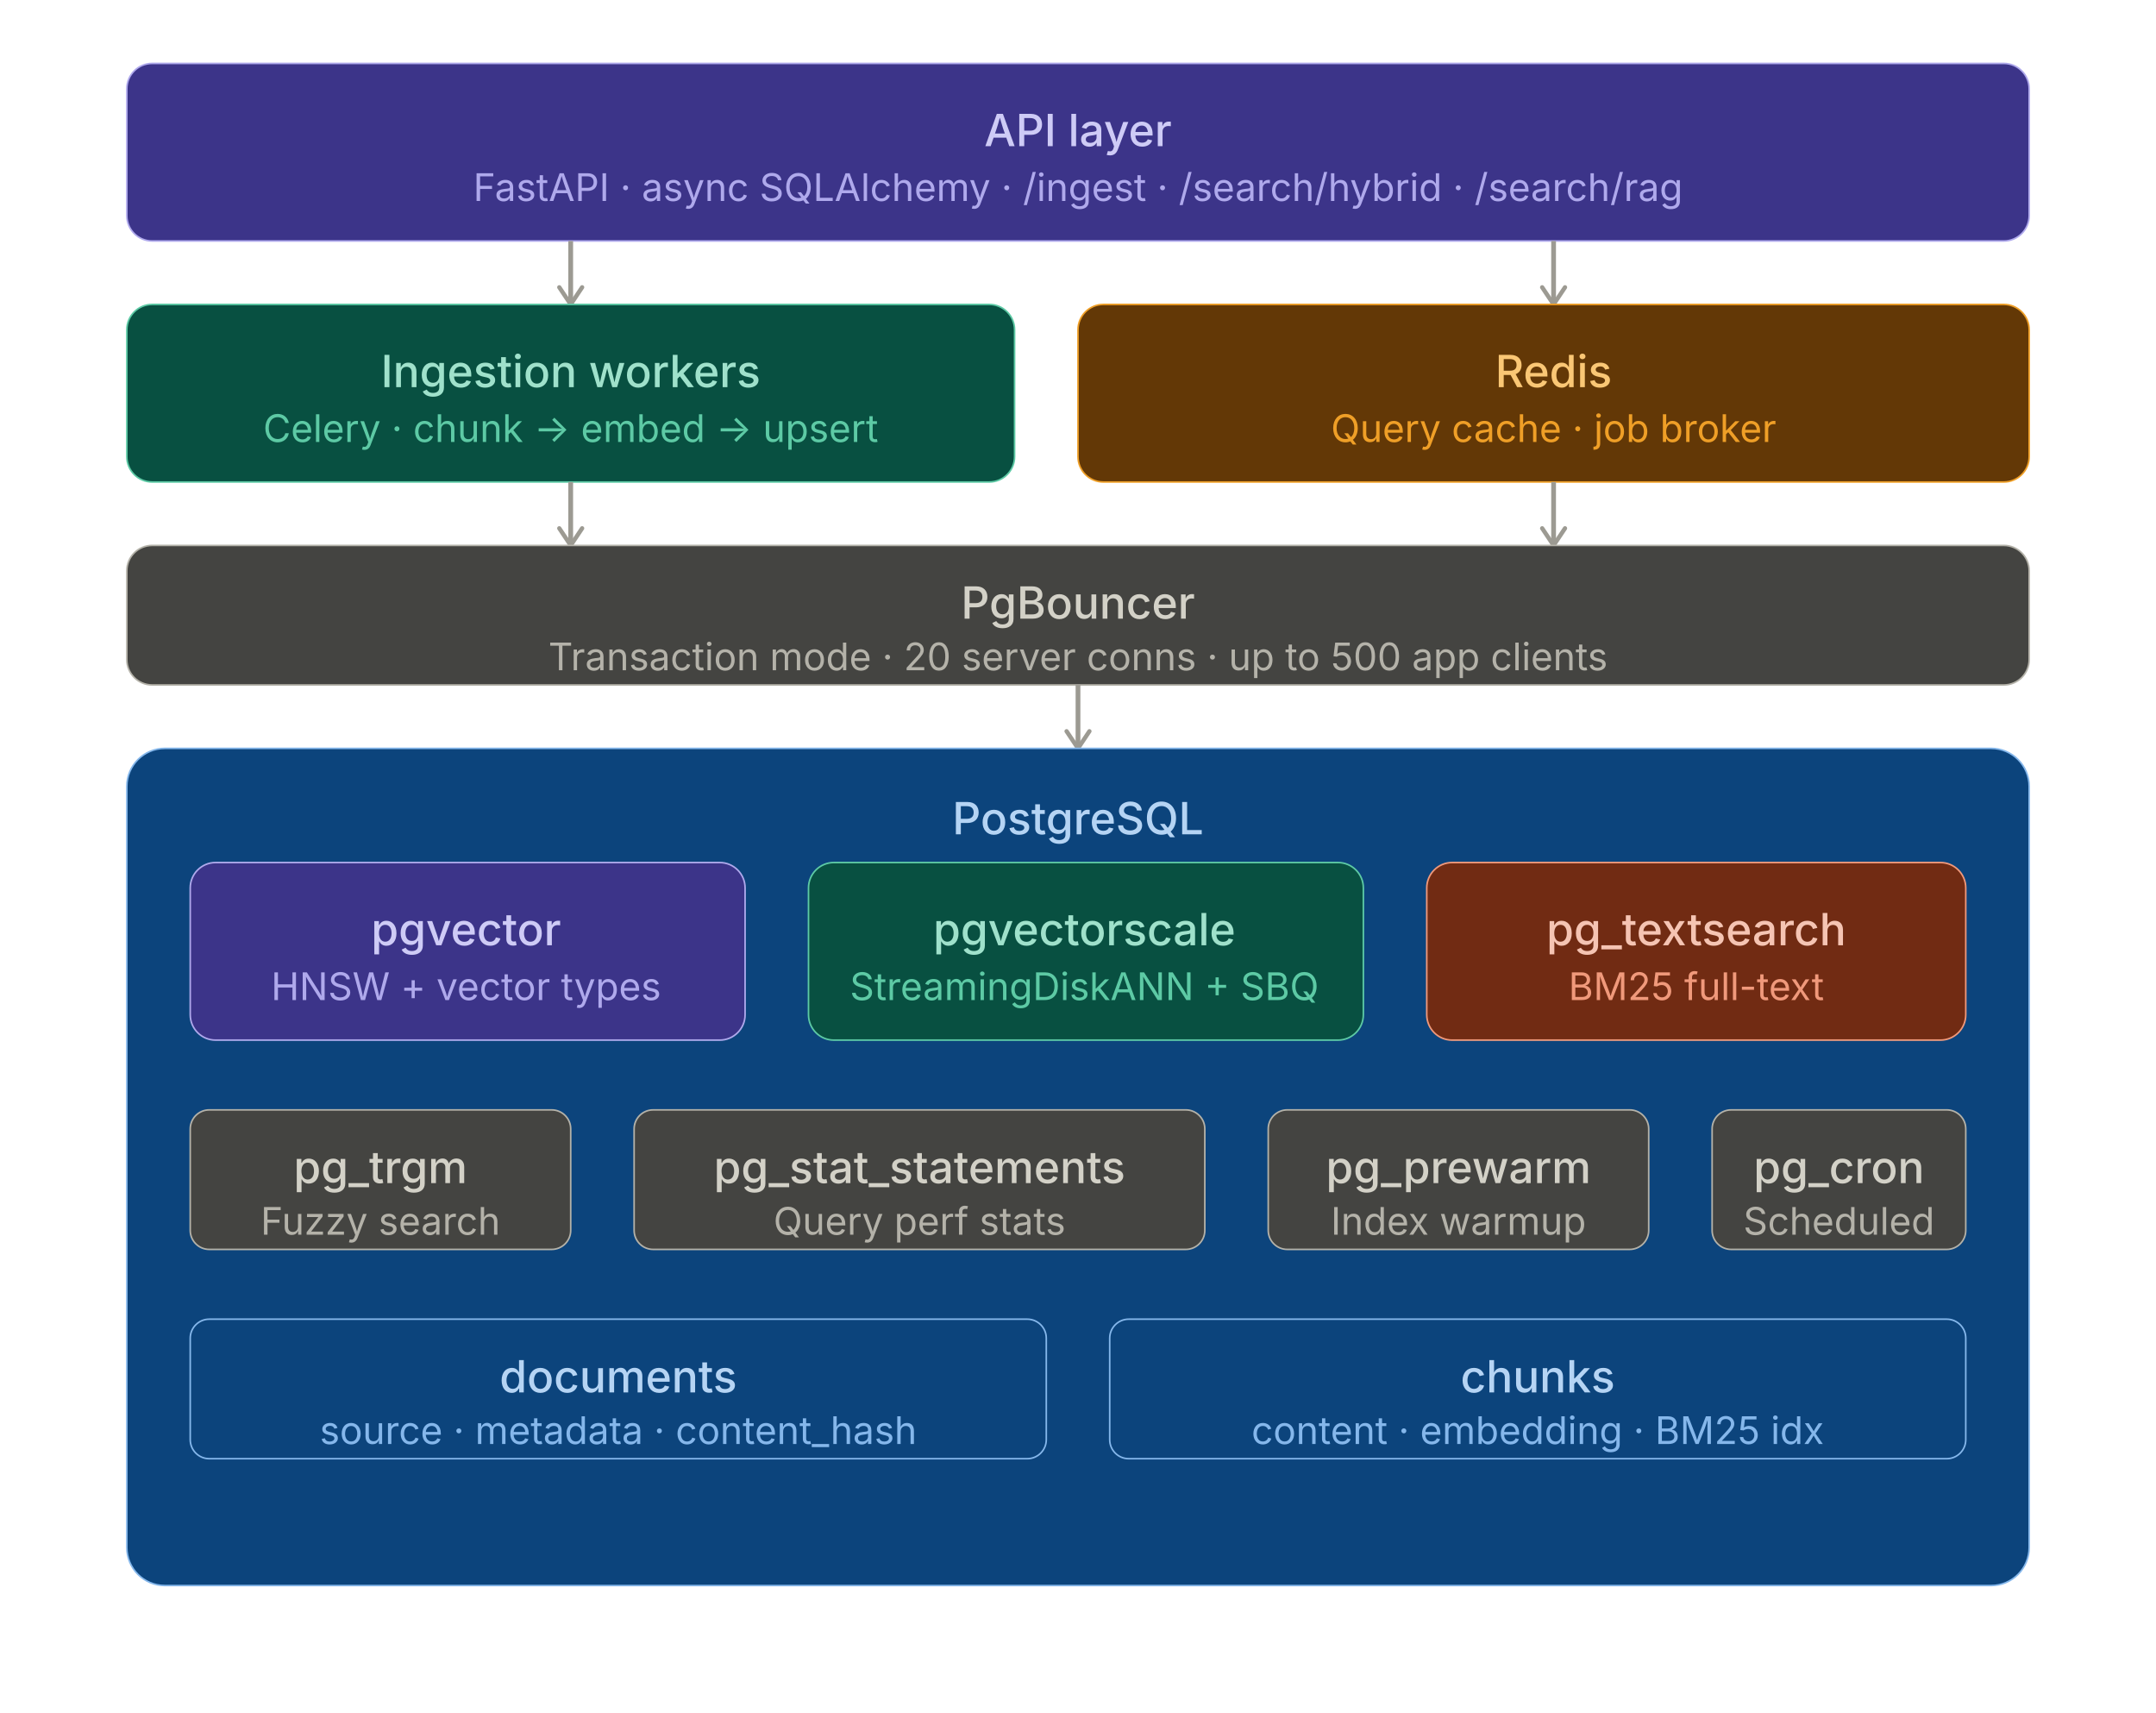
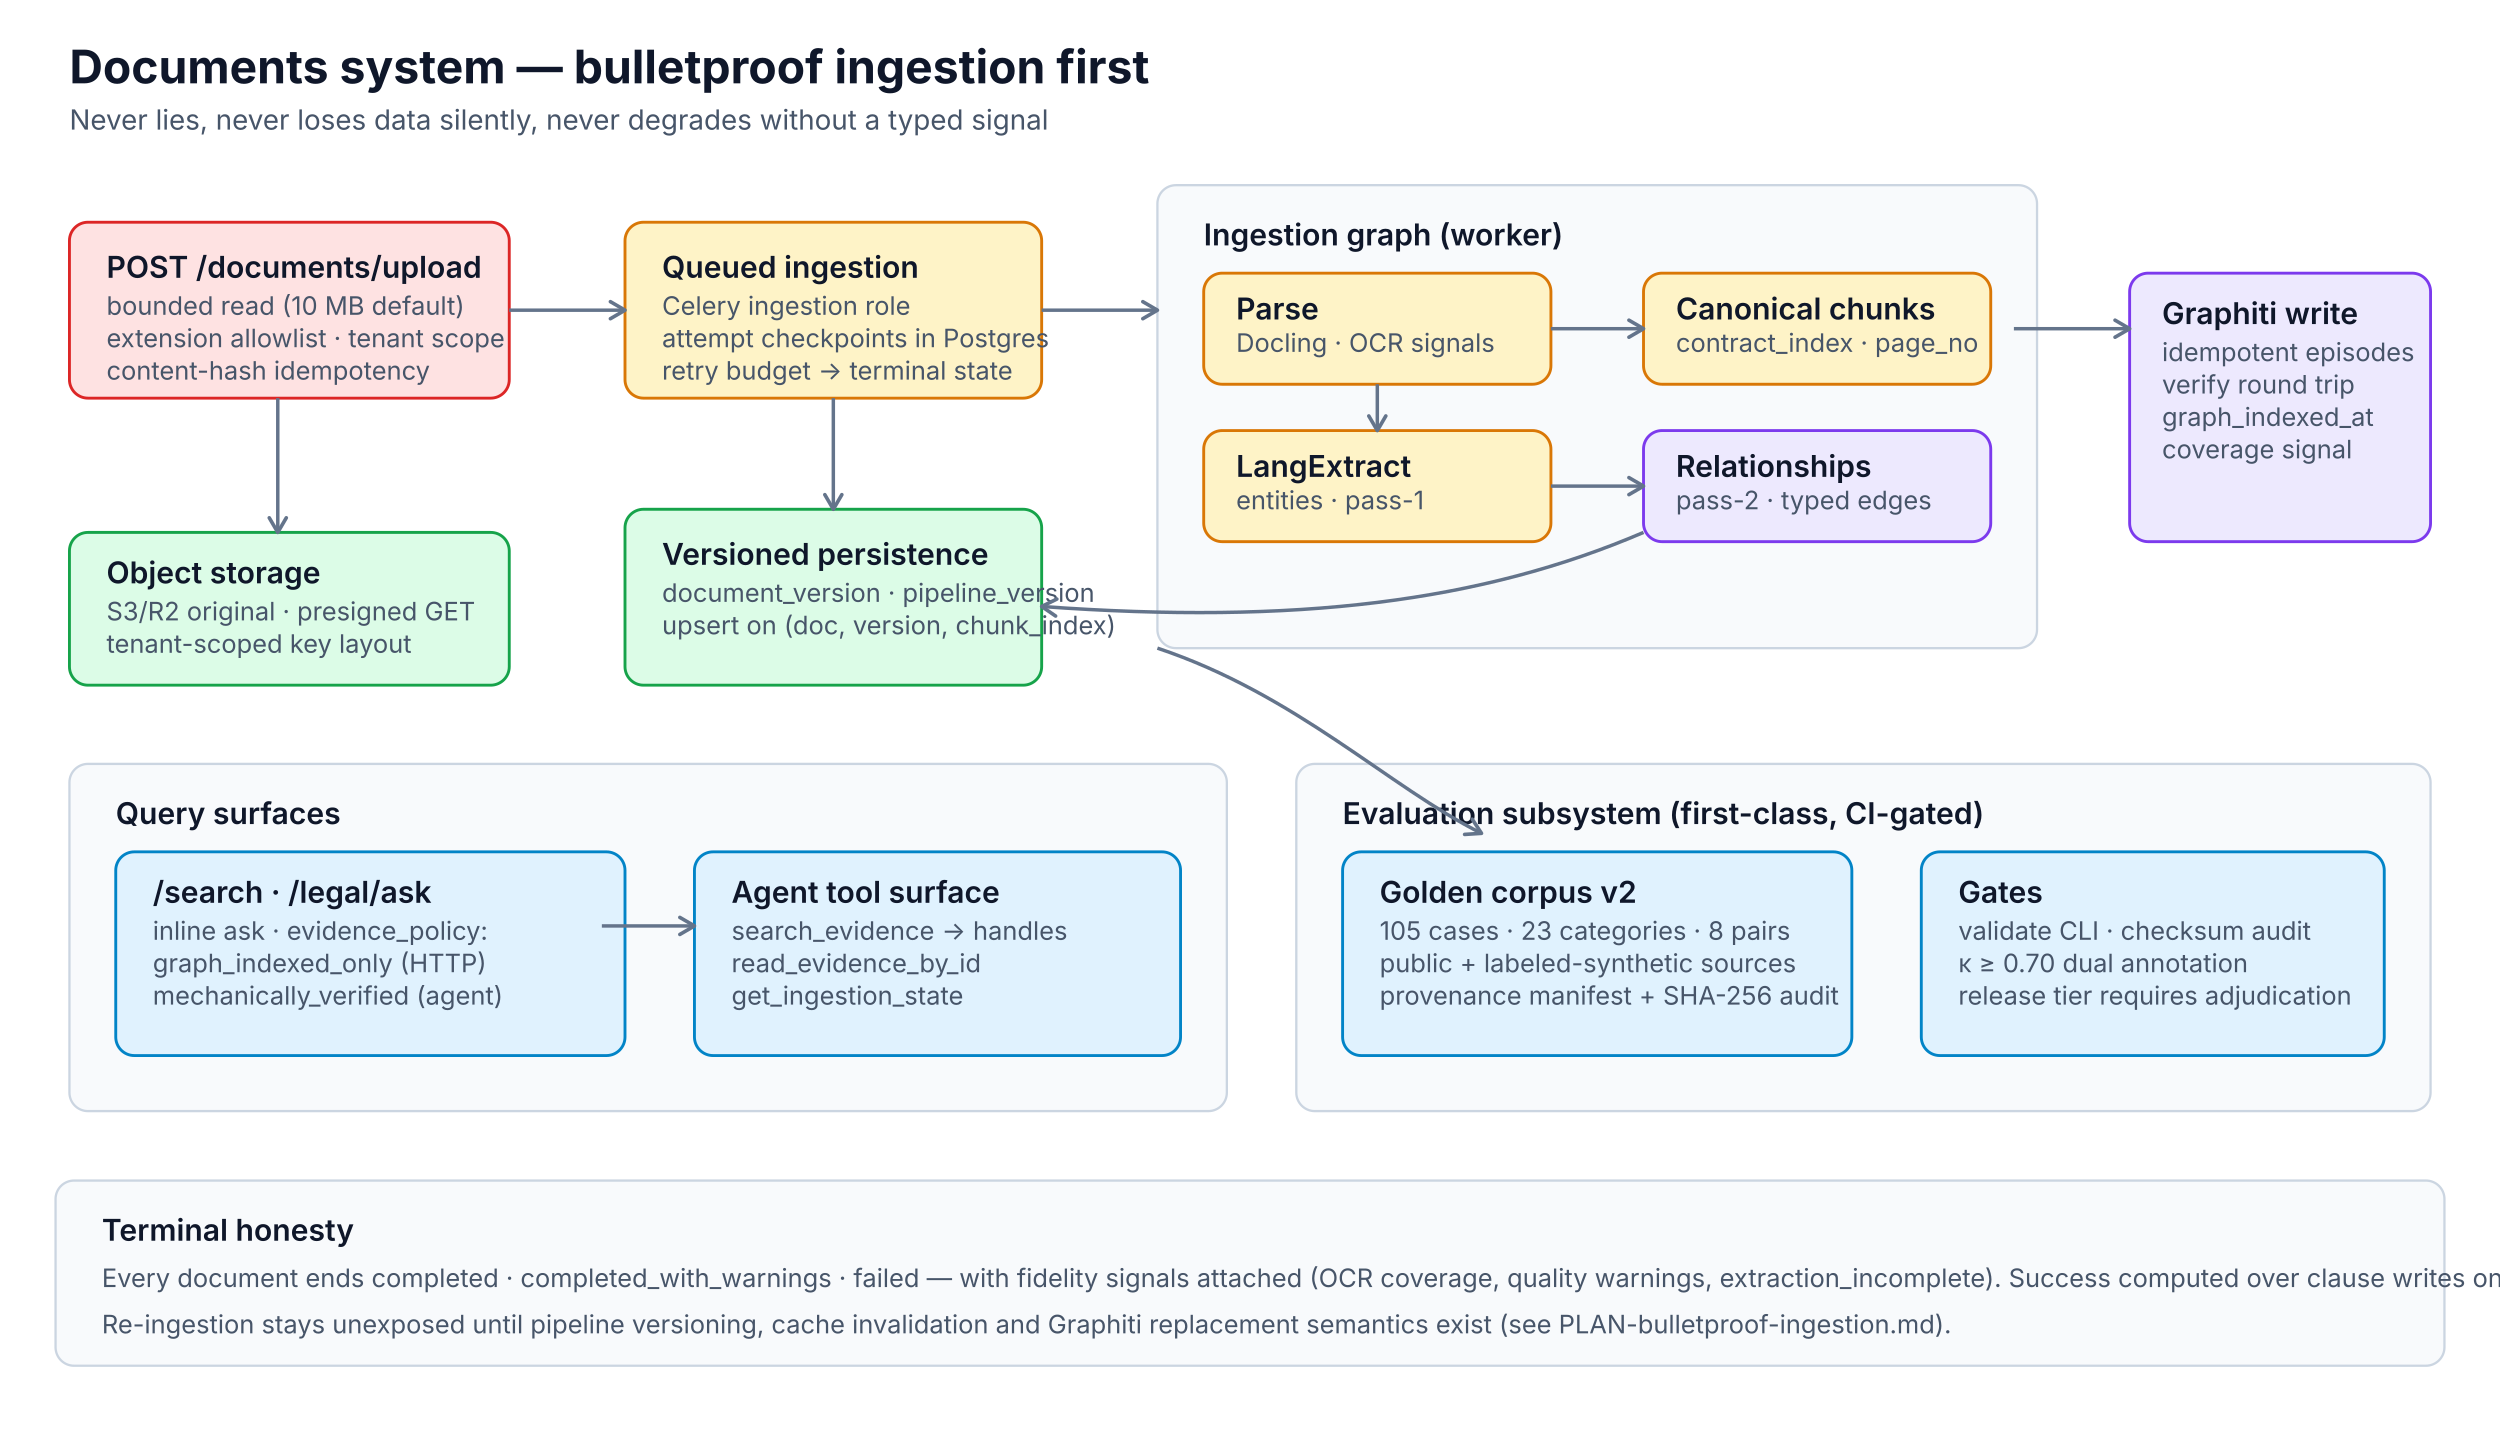
- <svg xmlns="http://www.w3.org/2000/svg" width="100%" viewBox="0 0 680 540">
+ <svg xmlns="http://www.w3.org/2000/svg" width="100%" viewBox="0 0 1080 620" role="img" aria-label="Documents and ingestion system overview">
  <defs>
-     <marker id="arrow" viewBox="0 0 10 10" refX="8" refY="5" markerWidth="6" markerHeight="6" orient="auto-start-reverse">
-       <path d="M2 1L8 5L2 9" fill="none" stroke="context-stroke" stroke-width="1.5" stroke-linecap="round" stroke-linejoin="round" />
+     <marker id="sso-arrow" viewBox="0 0 10 10" refX="8" refY="5" markerWidth="7" markerHeight="7" orient="auto-start-reverse">
+       <path d="M2 1.5L8 5L2 8.5" fill="none" stroke="#64748b" stroke-width="1.5" stroke-linecap="round" stroke-linejoin="round" />
    </marker>
  </defs>
-   <g style="fill:rgb(0, 0, 0);stroke:none;color:rgb(255, 255, 255);stroke-width:1px;stroke-linecap:butt;stroke-linejoin:miter;opacity:1;font-family:&quot;Anthropic Sans&quot;, -apple-system, BlinkMacSystemFont, &quot;Segoe UI&quot;, sans-serif;font-size:20px;font-weight:400;text-anchor:start;dominant-baseline:auto">
-     <rect x="40" y="20" width="600" height="56" rx="8" stroke-width="0.5" style="fill:rgb(60, 52, 137);stroke:rgb(175, 169, 236);color:rgb(255, 255, 255);stroke-width:0.5px;stroke-linecap:butt;stroke-linejoin:miter;opacity:1;font-family:&quot;Anthropic Sans&quot;, -apple-system, BlinkMacSystemFont, &quot;Segoe UI&quot;, sans-serif;font-size:20px;font-weight:400;text-anchor:start;dominant-baseline:auto" />
-     <text x="340" y="41" text-anchor="middle" dominant-baseline="central" style="fill:rgb(206, 203, 246);stroke:none;color:rgb(255, 255, 255);stroke-width:1px;stroke-linecap:butt;stroke-linejoin:miter;opacity:1;font-family:&quot;Anthropic Sans&quot;, -apple-system, BlinkMacSystemFont, &quot;Segoe UI&quot;, sans-serif;font-size:14px;font-weight:500;text-anchor:middle;dominant-baseline:central">API layer</text>
-     <text x="340" y="59" text-anchor="middle" dominant-baseline="central" style="fill:rgb(175, 169, 236);stroke:none;color:rgb(255, 255, 255);stroke-width:1px;stroke-linecap:butt;stroke-linejoin:miter;opacity:1;font-family:&quot;Anthropic Sans&quot;, -apple-system, BlinkMacSystemFont, &quot;Segoe UI&quot;, sans-serif;font-size:12px;font-weight:400;text-anchor:middle;dominant-baseline:central">FastAPI · async SQLAlchemy · /ingest · /search/hybrid · /search/rag</text>
-   </g>
-   <line x1="180" y1="76" x2="180" y2="96" marker-end="url(#arrow)" style="fill:none;stroke:rgb(156, 154, 146);color:rgb(255, 255, 255);stroke-width:1.5px;stroke-linecap:butt;stroke-linejoin:miter;opacity:1;font-family:&quot;Anthropic Sans&quot;, -apple-system, BlinkMacSystemFont, &quot;Segoe UI&quot;, sans-serif;font-size:20px;font-weight:400;text-anchor:start;dominant-baseline:auto" />
-   <line x1="490" y1="76" x2="490" y2="96" marker-end="url(#arrow)" style="fill:none;stroke:rgb(156, 154, 146);color:rgb(255, 255, 255);stroke-width:1.5px;stroke-linecap:butt;stroke-linejoin:miter;opacity:1;font-family:&quot;Anthropic Sans&quot;, -apple-system, BlinkMacSystemFont, &quot;Segoe UI&quot;, sans-serif;font-size:20px;font-weight:400;text-anchor:start;dominant-baseline:auto" />
-   <g style="fill:rgb(0, 0, 0);stroke:none;color:rgb(255, 255, 255);stroke-width:1px;stroke-linecap:butt;stroke-linejoin:miter;opacity:1;font-family:&quot;Anthropic Sans&quot;, -apple-system, BlinkMacSystemFont, &quot;Segoe UI&quot;, sans-serif;font-size:20px;font-weight:400;text-anchor:start;dominant-baseline:auto">
-     <rect x="40" y="96" width="280" height="56" rx="8" stroke-width="0.5" style="fill:rgb(8, 80, 65);stroke:rgb(93, 202, 165);color:rgb(255, 255, 255);stroke-width:0.5px;stroke-linecap:butt;stroke-linejoin:miter;opacity:1;font-family:&quot;Anthropic Sans&quot;, -apple-system, BlinkMacSystemFont, &quot;Segoe UI&quot;, sans-serif;font-size:20px;font-weight:400;text-anchor:start;dominant-baseline:auto" />
-     <text x="180" y="117" text-anchor="middle" dominant-baseline="central" style="fill:rgb(159, 225, 203);stroke:none;color:rgb(255, 255, 255);stroke-width:1px;stroke-linecap:butt;stroke-linejoin:miter;opacity:1;font-family:&quot;Anthropic Sans&quot;, -apple-system, BlinkMacSystemFont, &quot;Segoe UI&quot;, sans-serif;font-size:14px;font-weight:500;text-anchor:middle;dominant-baseline:central">Ingestion workers</text>
-     <text x="180" y="135" text-anchor="middle" dominant-baseline="central" style="fill:rgb(93, 202, 165);stroke:none;color:rgb(255, 255, 255);stroke-width:1px;stroke-linecap:butt;stroke-linejoin:miter;opacity:1;font-family:&quot;Anthropic Sans&quot;, -apple-system, BlinkMacSystemFont, &quot;Segoe UI&quot;, sans-serif;font-size:12px;font-weight:400;text-anchor:middle;dominant-baseline:central">Celery · chunk → embed → upsert</text>
-   </g>
-   <g style="fill:rgb(0, 0, 0);stroke:none;color:rgb(255, 255, 255);stroke-width:1px;stroke-linecap:butt;stroke-linejoin:miter;opacity:1;font-family:&quot;Anthropic Sans&quot;, -apple-system, BlinkMacSystemFont, &quot;Segoe UI&quot;, sans-serif;font-size:20px;font-weight:400;text-anchor:start;dominant-baseline:auto">
-     <rect x="340" y="96" width="300" height="56" rx="8" stroke-width="0.5" style="fill:rgb(99, 56, 6);stroke:rgb(239, 159, 39);color:rgb(255, 255, 255);stroke-width:0.5px;stroke-linecap:butt;stroke-linejoin:miter;opacity:1;font-family:&quot;Anthropic Sans&quot;, -apple-system, BlinkMacSystemFont, &quot;Segoe UI&quot;, sans-serif;font-size:20px;font-weight:400;text-anchor:start;dominant-baseline:auto" />
-     <text x="490" y="117" text-anchor="middle" dominant-baseline="central" style="fill:rgb(250, 199, 117);stroke:none;color:rgb(255, 255, 255);stroke-width:1px;stroke-linecap:butt;stroke-linejoin:miter;opacity:1;font-family:&quot;Anthropic Sans&quot;, -apple-system, BlinkMacSystemFont, &quot;Segoe UI&quot;, sans-serif;font-size:14px;font-weight:500;text-anchor:middle;dominant-baseline:central">Redis</text>
-     <text x="490" y="135" text-anchor="middle" dominant-baseline="central" style="fill:rgb(239, 159, 39);stroke:none;color:rgb(255, 255, 255);stroke-width:1px;stroke-linecap:butt;stroke-linejoin:miter;opacity:1;font-family:&quot;Anthropic Sans&quot;, -apple-system, BlinkMacSystemFont, &quot;Segoe UI&quot;, sans-serif;font-size:12px;font-weight:400;text-anchor:middle;dominant-baseline:central">Query cache · job broker</text>
-   </g>
-   <line x1="180" y1="152" x2="180" y2="172" marker-end="url(#arrow)" style="fill:none;stroke:rgb(156, 154, 146);color:rgb(255, 255, 255);stroke-width:1.5px;stroke-linecap:butt;stroke-linejoin:miter;opacity:1;font-family:&quot;Anthropic Sans&quot;, -apple-system, BlinkMacSystemFont, &quot;Segoe UI&quot;, sans-serif;font-size:20px;font-weight:400;text-anchor:start;dominant-baseline:auto" />
-   <line x1="490" y1="152" x2="490" y2="172" marker-end="url(#arrow)" style="fill:none;stroke:rgb(156, 154, 146);color:rgb(255, 255, 255);stroke-width:1.5px;stroke-linecap:butt;stroke-linejoin:miter;opacity:1;font-family:&quot;Anthropic Sans&quot;, -apple-system, BlinkMacSystemFont, &quot;Segoe UI&quot;, sans-serif;font-size:20px;font-weight:400;text-anchor:start;dominant-baseline:auto" />
-   <g style="fill:rgb(0, 0, 0);stroke:none;color:rgb(255, 255, 255);stroke-width:1px;stroke-linecap:butt;stroke-linejoin:miter;opacity:1;font-family:&quot;Anthropic Sans&quot;, -apple-system, BlinkMacSystemFont, &quot;Segoe UI&quot;, sans-serif;font-size:20px;font-weight:400;text-anchor:start;dominant-baseline:auto">
-     <rect x="40" y="172" width="600" height="44" rx="8" stroke-width="0.5" style="fill:rgb(68, 68, 65);stroke:rgb(180, 178, 169);color:rgb(255, 255, 255);stroke-width:0.5px;stroke-linecap:butt;stroke-linejoin:miter;opacity:1;font-family:&quot;Anthropic Sans&quot;, -apple-system, BlinkMacSystemFont, &quot;Segoe UI&quot;, sans-serif;font-size:20px;font-weight:400;text-anchor:start;dominant-baseline:auto" />
-     <text x="340" y="190" text-anchor="middle" dominant-baseline="central" style="fill:rgb(211, 209, 199);stroke:none;color:rgb(255, 255, 255);stroke-width:1px;stroke-linecap:butt;stroke-linejoin:miter;opacity:1;font-family:&quot;Anthropic Sans&quot;, -apple-system, BlinkMacSystemFont, &quot;Segoe UI&quot;, sans-serif;font-size:14px;font-weight:500;text-anchor:middle;dominant-baseline:central">PgBouncer</text>
-     <text x="340" y="207" text-anchor="middle" dominant-baseline="central" style="fill:rgb(180, 178, 169);stroke:none;color:rgb(255, 255, 255);stroke-width:1px;stroke-linecap:butt;stroke-linejoin:miter;opacity:1;font-family:&quot;Anthropic Sans&quot;, -apple-system, BlinkMacSystemFont, &quot;Segoe UI&quot;, sans-serif;font-size:12px;font-weight:400;text-anchor:middle;dominant-baseline:central">Transaction mode · 20 server conns · up to 500 app clients</text>
-   </g>
-   <line x1="340" y1="216" x2="340" y2="236" marker-end="url(#arrow)" style="fill:none;stroke:rgb(156, 154, 146);color:rgb(255, 255, 255);stroke-width:1.5px;stroke-linecap:butt;stroke-linejoin:miter;opacity:1;font-family:&quot;Anthropic Sans&quot;, -apple-system, BlinkMacSystemFont, &quot;Segoe UI&quot;, sans-serif;font-size:20px;font-weight:400;text-anchor:start;dominant-baseline:auto" />
-   <g style="fill:rgb(0, 0, 0);stroke:none;color:rgb(255, 255, 255);stroke-width:1px;stroke-linecap:butt;stroke-linejoin:miter;opacity:1;font-family:&quot;Anthropic Sans&quot;, -apple-system, BlinkMacSystemFont, &quot;Segoe UI&quot;, sans-serif;font-size:20px;font-weight:400;text-anchor:start;dominant-baseline:auto">
-     <rect x="40" y="236" width="600" height="264" rx="12" stroke-width="0.5" style="fill:rgb(12, 68, 124);stroke:rgb(133, 183, 235);color:rgb(255, 255, 255);stroke-width:0.5px;stroke-linecap:butt;stroke-linejoin:miter;opacity:1;font-family:&quot;Anthropic Sans&quot;, -apple-system, BlinkMacSystemFont, &quot;Segoe UI&quot;, sans-serif;font-size:20px;font-weight:400;text-anchor:start;dominant-baseline:auto" />
-     <text x="340" y="258" text-anchor="middle" dominant-baseline="central" style="fill:rgb(181, 212, 244);stroke:none;color:rgb(255, 255, 255);stroke-width:1px;stroke-linecap:butt;stroke-linejoin:miter;opacity:1;font-family:&quot;Anthropic Sans&quot;, -apple-system, BlinkMacSystemFont, &quot;Segoe UI&quot;, sans-serif;font-size:14px;font-weight:500;text-anchor:middle;dominant-baseline:central">PostgreSQL</text>
-   </g>
-   <g style="fill:rgb(0, 0, 0);stroke:none;color:rgb(255, 255, 255);stroke-width:1px;stroke-linecap:butt;stroke-linejoin:miter;opacity:1;font-family:&quot;Anthropic Sans&quot;, -apple-system, BlinkMacSystemFont, &quot;Segoe UI&quot;, sans-serif;font-size:20px;font-weight:400;text-anchor:start;dominant-baseline:auto">
-     <rect x="60" y="272" width="175" height="56" rx="8" stroke-width="0.5" style="fill:rgb(60, 52, 137);stroke:rgb(175, 169, 236);color:rgb(255, 255, 255);stroke-width:0.5px;stroke-linecap:butt;stroke-linejoin:miter;opacity:1;font-family:&quot;Anthropic Sans&quot;, -apple-system, BlinkMacSystemFont, &quot;Segoe UI&quot;, sans-serif;font-size:20px;font-weight:400;text-anchor:start;dominant-baseline:auto" />
-     <text x="147" y="293" text-anchor="middle" dominant-baseline="central" style="fill:rgb(206, 203, 246);stroke:none;color:rgb(255, 255, 255);stroke-width:1px;stroke-linecap:butt;stroke-linejoin:miter;opacity:1;font-family:&quot;Anthropic Sans&quot;, -apple-system, BlinkMacSystemFont, &quot;Segoe UI&quot;, sans-serif;font-size:14px;font-weight:500;text-anchor:middle;dominant-baseline:central">pgvector</text>
-     <text x="147" y="311" text-anchor="middle" dominant-baseline="central" style="fill:rgb(175, 169, 236);stroke:none;color:rgb(255, 255, 255);stroke-width:1px;stroke-linecap:butt;stroke-linejoin:miter;opacity:1;font-family:&quot;Anthropic Sans&quot;, -apple-system, BlinkMacSystemFont, &quot;Segoe UI&quot;, sans-serif;font-size:12px;font-weight:400;text-anchor:middle;dominant-baseline:central">HNSW + vector types</text>
-   </g>
-   <g style="fill:rgb(0, 0, 0);stroke:none;color:rgb(255, 255, 255);stroke-width:1px;stroke-linecap:butt;stroke-linejoin:miter;opacity:1;font-family:&quot;Anthropic Sans&quot;, -apple-system, BlinkMacSystemFont, &quot;Segoe UI&quot;, sans-serif;font-size:20px;font-weight:400;text-anchor:start;dominant-baseline:auto">
-     <rect x="255" y="272" width="175" height="56" rx="8" stroke-width="0.5" style="fill:rgb(8, 80, 65);stroke:rgb(93, 202, 165);color:rgb(255, 255, 255);stroke-width:0.5px;stroke-linecap:butt;stroke-linejoin:miter;opacity:1;font-family:&quot;Anthropic Sans&quot;, -apple-system, BlinkMacSystemFont, &quot;Segoe UI&quot;, sans-serif;font-size:20px;font-weight:400;text-anchor:start;dominant-baseline:auto" />
-     <text x="342" y="293" text-anchor="middle" dominant-baseline="central" style="fill:rgb(159, 225, 203);stroke:none;color:rgb(255, 255, 255);stroke-width:1px;stroke-linecap:butt;stroke-linejoin:miter;opacity:1;font-family:&quot;Anthropic Sans&quot;, -apple-system, BlinkMacSystemFont, &quot;Segoe UI&quot;, sans-serif;font-size:14px;font-weight:500;text-anchor:middle;dominant-baseline:central">pgvectorscale</text>
-     <text x="342" y="311" text-anchor="middle" dominant-baseline="central" style="fill:rgb(93, 202, 165);stroke:none;color:rgb(255, 255, 255);stroke-width:1px;stroke-linecap:butt;stroke-linejoin:miter;opacity:1;font-family:&quot;Anthropic Sans&quot;, -apple-system, BlinkMacSystemFont, &quot;Segoe UI&quot;, sans-serif;font-size:12px;font-weight:400;text-anchor:middle;dominant-baseline:central">StreamingDiskANN + SBQ</text>
-   </g>
-   <g style="fill:rgb(0, 0, 0);stroke:none;color:rgb(255, 255, 255);stroke-width:1px;stroke-linecap:butt;stroke-linejoin:miter;opacity:1;font-family:&quot;Anthropic Sans&quot;, -apple-system, BlinkMacSystemFont, &quot;Segoe UI&quot;, sans-serif;font-size:20px;font-weight:400;text-anchor:start;dominant-baseline:auto">
-     <rect x="450" y="272" width="170" height="56" rx="8" stroke-width="0.5" style="fill:rgb(113, 43, 19);stroke:rgb(240, 153, 123);color:rgb(255, 255, 255);stroke-width:0.5px;stroke-linecap:butt;stroke-linejoin:miter;opacity:1;font-family:&quot;Anthropic Sans&quot;, -apple-system, BlinkMacSystemFont, &quot;Segoe UI&quot;, sans-serif;font-size:20px;font-weight:400;text-anchor:start;dominant-baseline:auto" />
-     <text x="535" y="293" text-anchor="middle" dominant-baseline="central" style="fill:rgb(245, 196, 179);stroke:none;color:rgb(255, 255, 255);stroke-width:1px;stroke-linecap:butt;stroke-linejoin:miter;opacity:1;font-family:&quot;Anthropic Sans&quot;, -apple-system, BlinkMacSystemFont, &quot;Segoe UI&quot;, sans-serif;font-size:14px;font-weight:500;text-anchor:middle;dominant-baseline:central">pg_textsearch</text>
-     <text x="535" y="311" text-anchor="middle" dominant-baseline="central" style="fill:rgb(240, 153, 123);stroke:none;color:rgb(255, 255, 255);stroke-width:1px;stroke-linecap:butt;stroke-linejoin:miter;opacity:1;font-family:&quot;Anthropic Sans&quot;, -apple-system, BlinkMacSystemFont, &quot;Segoe UI&quot;, sans-serif;font-size:12px;font-weight:400;text-anchor:middle;dominant-baseline:central">BM25 full-text</text>
-   </g>
-   <g style="fill:rgb(0, 0, 0);stroke:none;color:rgb(255, 255, 255);stroke-width:1px;stroke-linecap:butt;stroke-linejoin:miter;opacity:1;font-family:&quot;Anthropic Sans&quot;, -apple-system, BlinkMacSystemFont, &quot;Segoe UI&quot;, sans-serif;font-size:20px;font-weight:400;text-anchor:start;dominant-baseline:auto">
-     <rect x="60" y="350" width="120" height="44" rx="6" stroke-width="0.5" style="fill:rgb(68, 68, 65);stroke:rgb(180, 178, 169);color:rgb(255, 255, 255);stroke-width:0.5px;stroke-linecap:butt;stroke-linejoin:miter;opacity:1;font-family:&quot;Anthropic Sans&quot;, -apple-system, BlinkMacSystemFont, &quot;Segoe UI&quot;, sans-serif;font-size:20px;font-weight:400;text-anchor:start;dominant-baseline:auto" />
-     <text x="120" y="368" text-anchor="middle" dominant-baseline="central" style="fill:rgb(211, 209, 199);stroke:none;color:rgb(255, 255, 255);stroke-width:1px;stroke-linecap:butt;stroke-linejoin:miter;opacity:1;font-family:&quot;Anthropic Sans&quot;, -apple-system, BlinkMacSystemFont, &quot;Segoe UI&quot;, sans-serif;font-size:14px;font-weight:500;text-anchor:middle;dominant-baseline:central">pg_trgm</text>
-     <text x="120" y="385" text-anchor="middle" dominant-baseline="central" style="fill:rgb(180, 178, 169);stroke:none;color:rgb(255, 255, 255);stroke-width:1px;stroke-linecap:butt;stroke-linejoin:miter;opacity:1;font-family:&quot;Anthropic Sans&quot;, -apple-system, BlinkMacSystemFont, &quot;Segoe UI&quot;, sans-serif;font-size:12px;font-weight:400;text-anchor:middle;dominant-baseline:central">Fuzzy search</text>
-   </g>
-   <g style="fill:rgb(0, 0, 0);stroke:none;color:rgb(255, 255, 255);stroke-width:1px;stroke-linecap:butt;stroke-linejoin:miter;opacity:1;font-family:&quot;Anthropic Sans&quot;, -apple-system, BlinkMacSystemFont, &quot;Segoe UI&quot;, sans-serif;font-size:20px;font-weight:400;text-anchor:start;dominant-baseline:auto">
-     <rect x="200" y="350" width="180" height="44" rx="6" stroke-width="0.5" style="fill:rgb(68, 68, 65);stroke:rgb(180, 178, 169);color:rgb(255, 255, 255);stroke-width:0.5px;stroke-linecap:butt;stroke-linejoin:miter;opacity:1;font-family:&quot;Anthropic Sans&quot;, -apple-system, BlinkMacSystemFont, &quot;Segoe UI&quot;, sans-serif;font-size:20px;font-weight:400;text-anchor:start;dominant-baseline:auto" />
-     <text x="290" y="368" text-anchor="middle" dominant-baseline="central" style="fill:rgb(211, 209, 199);stroke:none;color:rgb(255, 255, 255);stroke-width:1px;stroke-linecap:butt;stroke-linejoin:miter;opacity:1;font-family:&quot;Anthropic Sans&quot;, -apple-system, BlinkMacSystemFont, &quot;Segoe UI&quot;, sans-serif;font-size:14px;font-weight:500;text-anchor:middle;dominant-baseline:central">pg_stat_statements</text>
-     <text x="290" y="385" text-anchor="middle" dominant-baseline="central" style="fill:rgb(180, 178, 169);stroke:none;color:rgb(255, 255, 255);stroke-width:1px;stroke-linecap:butt;stroke-linejoin:miter;opacity:1;font-family:&quot;Anthropic Sans&quot;, -apple-system, BlinkMacSystemFont, &quot;Segoe UI&quot;, sans-serif;font-size:12px;font-weight:400;text-anchor:middle;dominant-baseline:central">Query perf stats</text>
-   </g>
-   <g style="fill:rgb(0, 0, 0);stroke:none;color:rgb(255, 255, 255);stroke-width:1px;stroke-linecap:butt;stroke-linejoin:miter;opacity:1;font-family:&quot;Anthropic Sans&quot;, -apple-system, BlinkMacSystemFont, &quot;Segoe UI&quot;, sans-serif;font-size:20px;font-weight:400;text-anchor:start;dominant-baseline:auto">
-     <rect x="400" y="350" width="120" height="44" rx="6" stroke-width="0.5" style="fill:rgb(68, 68, 65);stroke:rgb(180, 178, 169);color:rgb(255, 255, 255);stroke-width:0.5px;stroke-linecap:butt;stroke-linejoin:miter;opacity:1;font-family:&quot;Anthropic Sans&quot;, -apple-system, BlinkMacSystemFont, &quot;Segoe UI&quot;, sans-serif;font-size:20px;font-weight:400;text-anchor:start;dominant-baseline:auto" />
-     <text x="460" y="368" text-anchor="middle" dominant-baseline="central" style="fill:rgb(211, 209, 199);stroke:none;color:rgb(255, 255, 255);stroke-width:1px;stroke-linecap:butt;stroke-linejoin:miter;opacity:1;font-family:&quot;Anthropic Sans&quot;, -apple-system, BlinkMacSystemFont, &quot;Segoe UI&quot;, sans-serif;font-size:14px;font-weight:500;text-anchor:middle;dominant-baseline:central">pg_prewarm</text>
-     <text x="460" y="385" text-anchor="middle" dominant-baseline="central" style="fill:rgb(180, 178, 169);stroke:none;color:rgb(255, 255, 255);stroke-width:1px;stroke-linecap:butt;stroke-linejoin:miter;opacity:1;font-family:&quot;Anthropic Sans&quot;, -apple-system, BlinkMacSystemFont, &quot;Segoe UI&quot;, sans-serif;font-size:12px;font-weight:400;text-anchor:middle;dominant-baseline:central">Index warmup</text>
-   </g>
-   <g style="fill:rgb(0, 0, 0);stroke:none;color:rgb(255, 255, 255);stroke-width:1px;stroke-linecap:butt;stroke-linejoin:miter;opacity:1;font-family:&quot;Anthropic Sans&quot;, -apple-system, BlinkMacSystemFont, &quot;Segoe UI&quot;, sans-serif;font-size:20px;font-weight:400;text-anchor:start;dominant-baseline:auto">
-     <rect x="540" y="350" width="80" height="44" rx="6" stroke-width="0.5" style="fill:rgb(68, 68, 65);stroke:rgb(180, 178, 169);color:rgb(255, 255, 255);stroke-width:0.5px;stroke-linecap:butt;stroke-linejoin:miter;opacity:1;font-family:&quot;Anthropic Sans&quot;, -apple-system, BlinkMacSystemFont, &quot;Segoe UI&quot;, sans-serif;font-size:20px;font-weight:400;text-anchor:start;dominant-baseline:auto" />
-     <text x="580" y="368" text-anchor="middle" dominant-baseline="central" style="fill:rgb(211, 209, 199);stroke:none;color:rgb(255, 255, 255);stroke-width:1px;stroke-linecap:butt;stroke-linejoin:miter;opacity:1;font-family:&quot;Anthropic Sans&quot;, -apple-system, BlinkMacSystemFont, &quot;Segoe UI&quot;, sans-serif;font-size:14px;font-weight:500;text-anchor:middle;dominant-baseline:central">pg_cron</text>
-     <text x="580" y="385" text-anchor="middle" dominant-baseline="central" style="fill:rgb(180, 178, 169);stroke:none;color:rgb(255, 255, 255);stroke-width:1px;stroke-linecap:butt;stroke-linejoin:miter;opacity:1;font-family:&quot;Anthropic Sans&quot;, -apple-system, BlinkMacSystemFont, &quot;Segoe UI&quot;, sans-serif;font-size:12px;font-weight:400;text-anchor:middle;dominant-baseline:central">Scheduled</text>
-   </g>
-   <g style="fill:rgb(0, 0, 0);stroke:none;color:rgb(255, 255, 255);stroke-width:1px;stroke-linecap:butt;stroke-linejoin:miter;opacity:1;font-family:&quot;Anthropic Sans&quot;, -apple-system, BlinkMacSystemFont, &quot;Segoe UI&quot;, sans-serif;font-size:20px;font-weight:400;text-anchor:start;dominant-baseline:auto">
-     <rect x="60" y="416" width="270" height="44" rx="6" stroke-width="0.5" style="fill:rgb(12, 68, 124);stroke:rgb(133, 183, 235);color:rgb(255, 255, 255);stroke-width:0.5px;stroke-linecap:butt;stroke-linejoin:miter;opacity:1;font-family:&quot;Anthropic Sans&quot;, -apple-system, BlinkMacSystemFont, &quot;Segoe UI&quot;, sans-serif;font-size:20px;font-weight:400;text-anchor:start;dominant-baseline:auto" />
-     <text x="195" y="434" text-anchor="middle" dominant-baseline="central" style="fill:rgb(181, 212, 244);stroke:none;color:rgb(255, 255, 255);stroke-width:1px;stroke-linecap:butt;stroke-linejoin:miter;opacity:1;font-family:&quot;Anthropic Sans&quot;, -apple-system, BlinkMacSystemFont, &quot;Segoe UI&quot;, sans-serif;font-size:14px;font-weight:500;text-anchor:middle;dominant-baseline:central">documents</text>
-     <text x="195" y="451" text-anchor="middle" dominant-baseline="central" style="fill:rgb(133, 183, 235);stroke:none;color:rgb(255, 255, 255);stroke-width:1px;stroke-linecap:butt;stroke-linejoin:miter;opacity:1;font-family:&quot;Anthropic Sans&quot;, -apple-system, BlinkMacSystemFont, &quot;Segoe UI&quot;, sans-serif;font-size:12px;font-weight:400;text-anchor:middle;dominant-baseline:central">source · metadata · content_hash</text>
-   </g>
-   <g style="fill:rgb(0, 0, 0);stroke:none;color:rgb(255, 255, 255);stroke-width:1px;stroke-linecap:butt;stroke-linejoin:miter;opacity:1;font-family:&quot;Anthropic Sans&quot;, -apple-system, BlinkMacSystemFont, &quot;Segoe UI&quot;, sans-serif;font-size:20px;font-weight:400;text-anchor:start;dominant-baseline:auto">
-     <rect x="350" y="416" width="270" height="44" rx="6" stroke-width="0.5" style="fill:rgb(12, 68, 124);stroke:rgb(133, 183, 235);color:rgb(255, 255, 255);stroke-width:0.5px;stroke-linecap:butt;stroke-linejoin:miter;opacity:1;font-family:&quot;Anthropic Sans&quot;, -apple-system, BlinkMacSystemFont, &quot;Segoe UI&quot;, sans-serif;font-size:20px;font-weight:400;text-anchor:start;dominant-baseline:auto" />
-     <text x="485" y="434" text-anchor="middle" dominant-baseline="central" style="fill:rgb(181, 212, 244);stroke:none;color:rgb(255, 255, 255);stroke-width:1px;stroke-linecap:butt;stroke-linejoin:miter;opacity:1;font-family:&quot;Anthropic Sans&quot;, -apple-system, BlinkMacSystemFont, &quot;Segoe UI&quot;, sans-serif;font-size:14px;font-weight:500;text-anchor:middle;dominant-baseline:central">chunks</text>
-     <text x="485" y="451" text-anchor="middle" dominant-baseline="central" style="fill:rgb(133, 183, 235);stroke:none;color:rgb(255, 255, 255);stroke-width:1px;stroke-linecap:butt;stroke-linejoin:miter;opacity:1;font-family:&quot;Anthropic Sans&quot;, -apple-system, BlinkMacSystemFont, &quot;Segoe UI&quot;, sans-serif;font-size:12px;font-weight:400;text-anchor:middle;dominant-baseline:central">content · embedding · BM25 idx</text>
-   </g>
+   <style>
+     .panel { fill: #f8fafc; stroke: #cbd5e1; stroke-width: 1; }
+     .gate  { fill: #fee2e2; stroke: #dc2626; }
+     .stage { fill: #fef3c7; stroke: #d97706; }
+     .idx   { fill: #dcfce7; stroke: #16a34a; }
+     .graph { fill: #ede9fe; stroke: #7c3aed; }
+     .eval  { fill: #e0f2fe; stroke: #0284c7; }
+     .node  { stroke-width: 1.25; }
+     rect   { rx: 8; }
+     text   { font-family: ui-sans-serif, -apple-system, 'Segoe UI', sans-serif; fill: #0f172a; }
+     .title { font-size: 20px; font-weight: 700; }
+     .sub   { font-size: 12px; fill: #475569; }
+     .n     { font-size: 13px; font-weight: 600; }
+     .d     { font-size: 11px; fill: #475569; }
+     .flow  { stroke: #64748b; stroke-width: 1.5; fill: none; marker-end: url(#sso-arrow); }
+   </style>
+   <text class="title" x="30" y="36">Documents system — bulletproof ingestion first</text>
+   <text class="sub" x="30" y="56">Never lies, never loses data silently, never degrades without a typed signal</text>
+   <rect class="node gate" x="30" y="96" width="190" height="76" />
+   <text class="n" x="46" y="120">POST /documents/upload</text>
+   <text class="d" x="46" y="136">bounded read (10 MB default)</text>
+   <text class="d" x="46" y="150">extension allowlist · tenant scope</text>
+   <text class="d" x="46" y="164">content-hash idempotency</text>
+   <rect class="node stage" x="270" y="96" width="180" height="76" />
+   <text class="n" x="286" y="120">Queued ingestion</text>
+   <text class="d" x="286" y="136">Celery ingestion role</text>
+   <text class="d" x="286" y="150">attempt checkpoints in Postgres</text>
+   <text class="d" x="286" y="164">retry budget → terminal state</text>
+   <rect class="panel" x="500" y="80" width="380" height="200" />
+   <text class="n" x="520" y="106">Ingestion graph (worker)</text>
+   <rect class="node stage" x="520" y="118" width="150" height="48" />
+   <text class="n" x="534" y="138">Parse</text>
+   <text class="d" x="534" y="152">Docling · OCR signals</text>
+   <rect class="node stage" x="710" y="118" width="150" height="48" />
+   <text class="n" x="724" y="138">Canonical chunks</text>
+   <text class="d" x="724" y="152">contract_index · page_no</text>
+   <rect class="node stage" x="520" y="186" width="150" height="48" />
+   <text class="n" x="534" y="206">LangExtract</text>
+   <text class="d" x="534" y="220">entities · pass-1</text>
+   <rect class="node graph" x="710" y="186" width="150" height="48" />
+   <text class="n" x="724" y="206">Relationships</text>
+   <text class="d" x="724" y="220">pass-2 · typed edges</text>
+   <rect class="node idx" x="270" y="220" width="180" height="76" />
+   <text class="n" x="286" y="244">Versioned persistence</text>
+   <text class="d" x="286" y="260">document_version · pipeline_version</text>
+   <text class="d" x="286" y="274">upsert on (doc, version, chunk_index)</text>
+   <rect class="node idx" x="30" y="230" width="190" height="66" />
+   <text class="n" x="46" y="252">Object storage</text>
+   <text class="d" x="46" y="268">S3/R2 original · presigned GET</text>
+   <text class="d" x="46" y="282">tenant-scoped key layout</text>
+   <rect class="node graph" x="920" y="118" width="130" height="116" />
+   <text class="n" x="934" y="140">Graphiti write</text>
+   <text class="d" x="934" y="156">idempotent episodes</text>
+   <text class="d" x="934" y="170">verify round trip</text>
+   <text class="d" x="934" y="184">graph_indexed_at</text>
+   <text class="d" x="934" y="198">coverage signal</text>
+   <rect class="panel" x="30" y="330" width="500" height="150" />
+   <text class="n" x="50" y="356">Query surfaces</text>
+   <rect class="node eval" x="50" y="368" width="220" height="88" />
+   <text class="n" x="66" y="390">/search · /legal/ask</text>
+   <text class="d" x="66" y="406">inline ask · evidence_policy:</text>
+   <text class="d" x="66" y="420">graph_indexed_only (HTTP)</text>
+   <text class="d" x="66" y="434">mechanically_verified (agent)</text>
+   <rect class="node eval" x="300" y="368" width="210" height="88" />
+   <text class="n" x="316" y="390">Agent tool surface</text>
+   <text class="d" x="316" y="406">search_evidence → handles</text>
+   <text class="d" x="316" y="420">read_evidence_by_id</text>
+   <text class="d" x="316" y="434">get_ingestion_state</text>
+   <rect class="panel" x="560" y="330" width="490" height="150" />
+   <text class="n" x="580" y="356">Evaluation subsystem (first-class, CI-gated)</text>
+   <rect class="node eval" x="580" y="368" width="220" height="88" />
+   <text class="n" x="596" y="390">Golden corpus v2</text>
+   <text class="d" x="596" y="406">105 cases · 23 categories · 8 pairs</text>
+   <text class="d" x="596" y="420">public + labeled-synthetic sources</text>
+   <text class="d" x="596" y="434">provenance manifest + SHA-256 audit</text>
+   <rect class="node eval" x="830" y="368" width="200" height="88" />
+   <text class="n" x="846" y="390">Gates</text>
+   <text class="d" x="846" y="406">validate CLI · checksum audit</text>
+   <text class="d" x="846" y="420">κ ≥ 0.70 dual annotation</text>
+   <text class="d" x="846" y="434">release tier requires adjudication</text>
+   <path class="flow" d="M220 134 L 270 134" />
+   <path class="flow" d="M450 134 L 500 134" />
+   <path class="flow" d="M670 142 L 710 142" />
+   <path class="flow" d="M595 166 L 595 186" />
+   <path class="flow" d="M670 210 L 710 210" />
+   <path class="flow" d="M870 142 L 920 142" />
+   <path class="flow" d="M710 230 C 640 260 560 270 450 262" />
+   <path class="flow" d="M360 172 L 360 220" />
+   <path class="flow" d="M120 172 L 120 230" />
+   <path class="flow" d="M500 280 C 560 300 600 340 640 360" />
+   <path class="flow" d="M260 400 C 290 400 300 400 300 400" />
+   <rect class="panel" x="24" y="510" width="1032" height="80" />
+   <text class="n" x="44" y="536">Terminal honesty</text>
+   <text class="d" x="44" y="556">Every document ends completed · completed_with_warnings · failed — with fidelity signals attached (OCR coverage, quality warnings, extraction_incomplete). Success computed over clause writes only; skipped relationship writes emit graph_relationships_skipped, never an all([]) pass.</text>
+   <text class="d" x="44" y="576">Re-ingestion stays unexposed until pipeline versioning, cache invalidation and Graphiti replacement semantics exist (see PLAN-bulletproof-ingestion.md).</text>
</svg>
